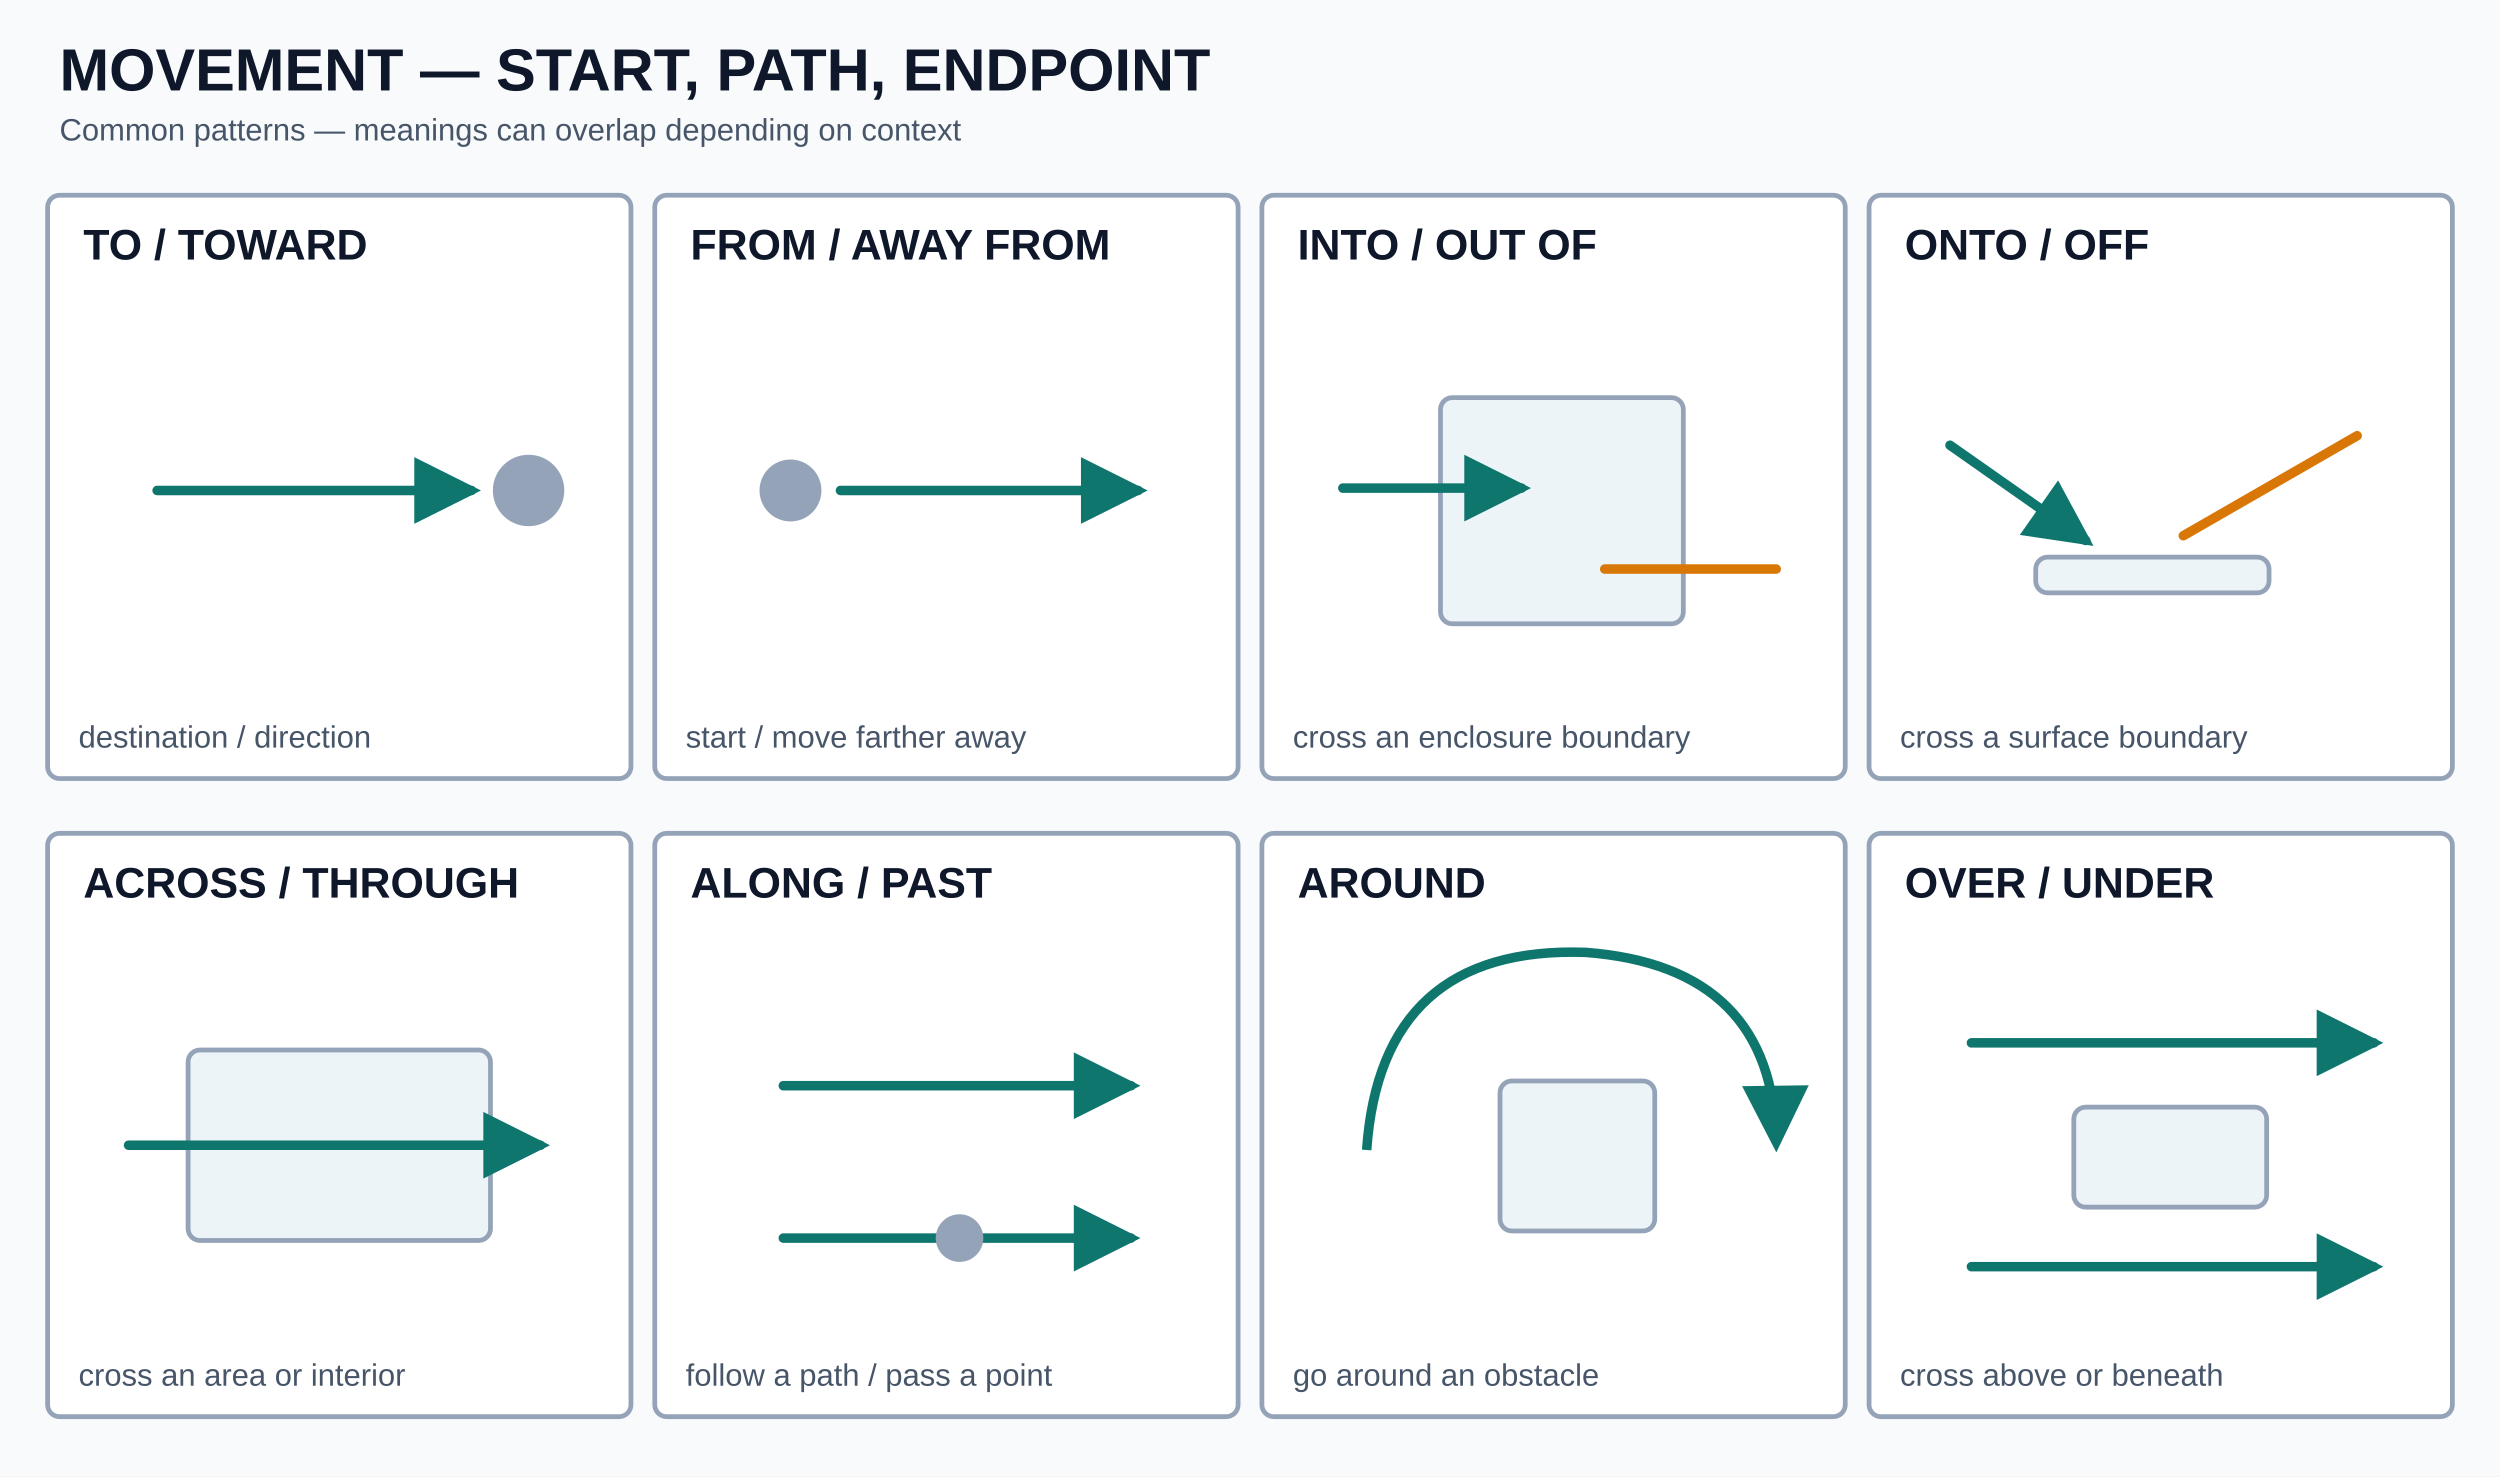
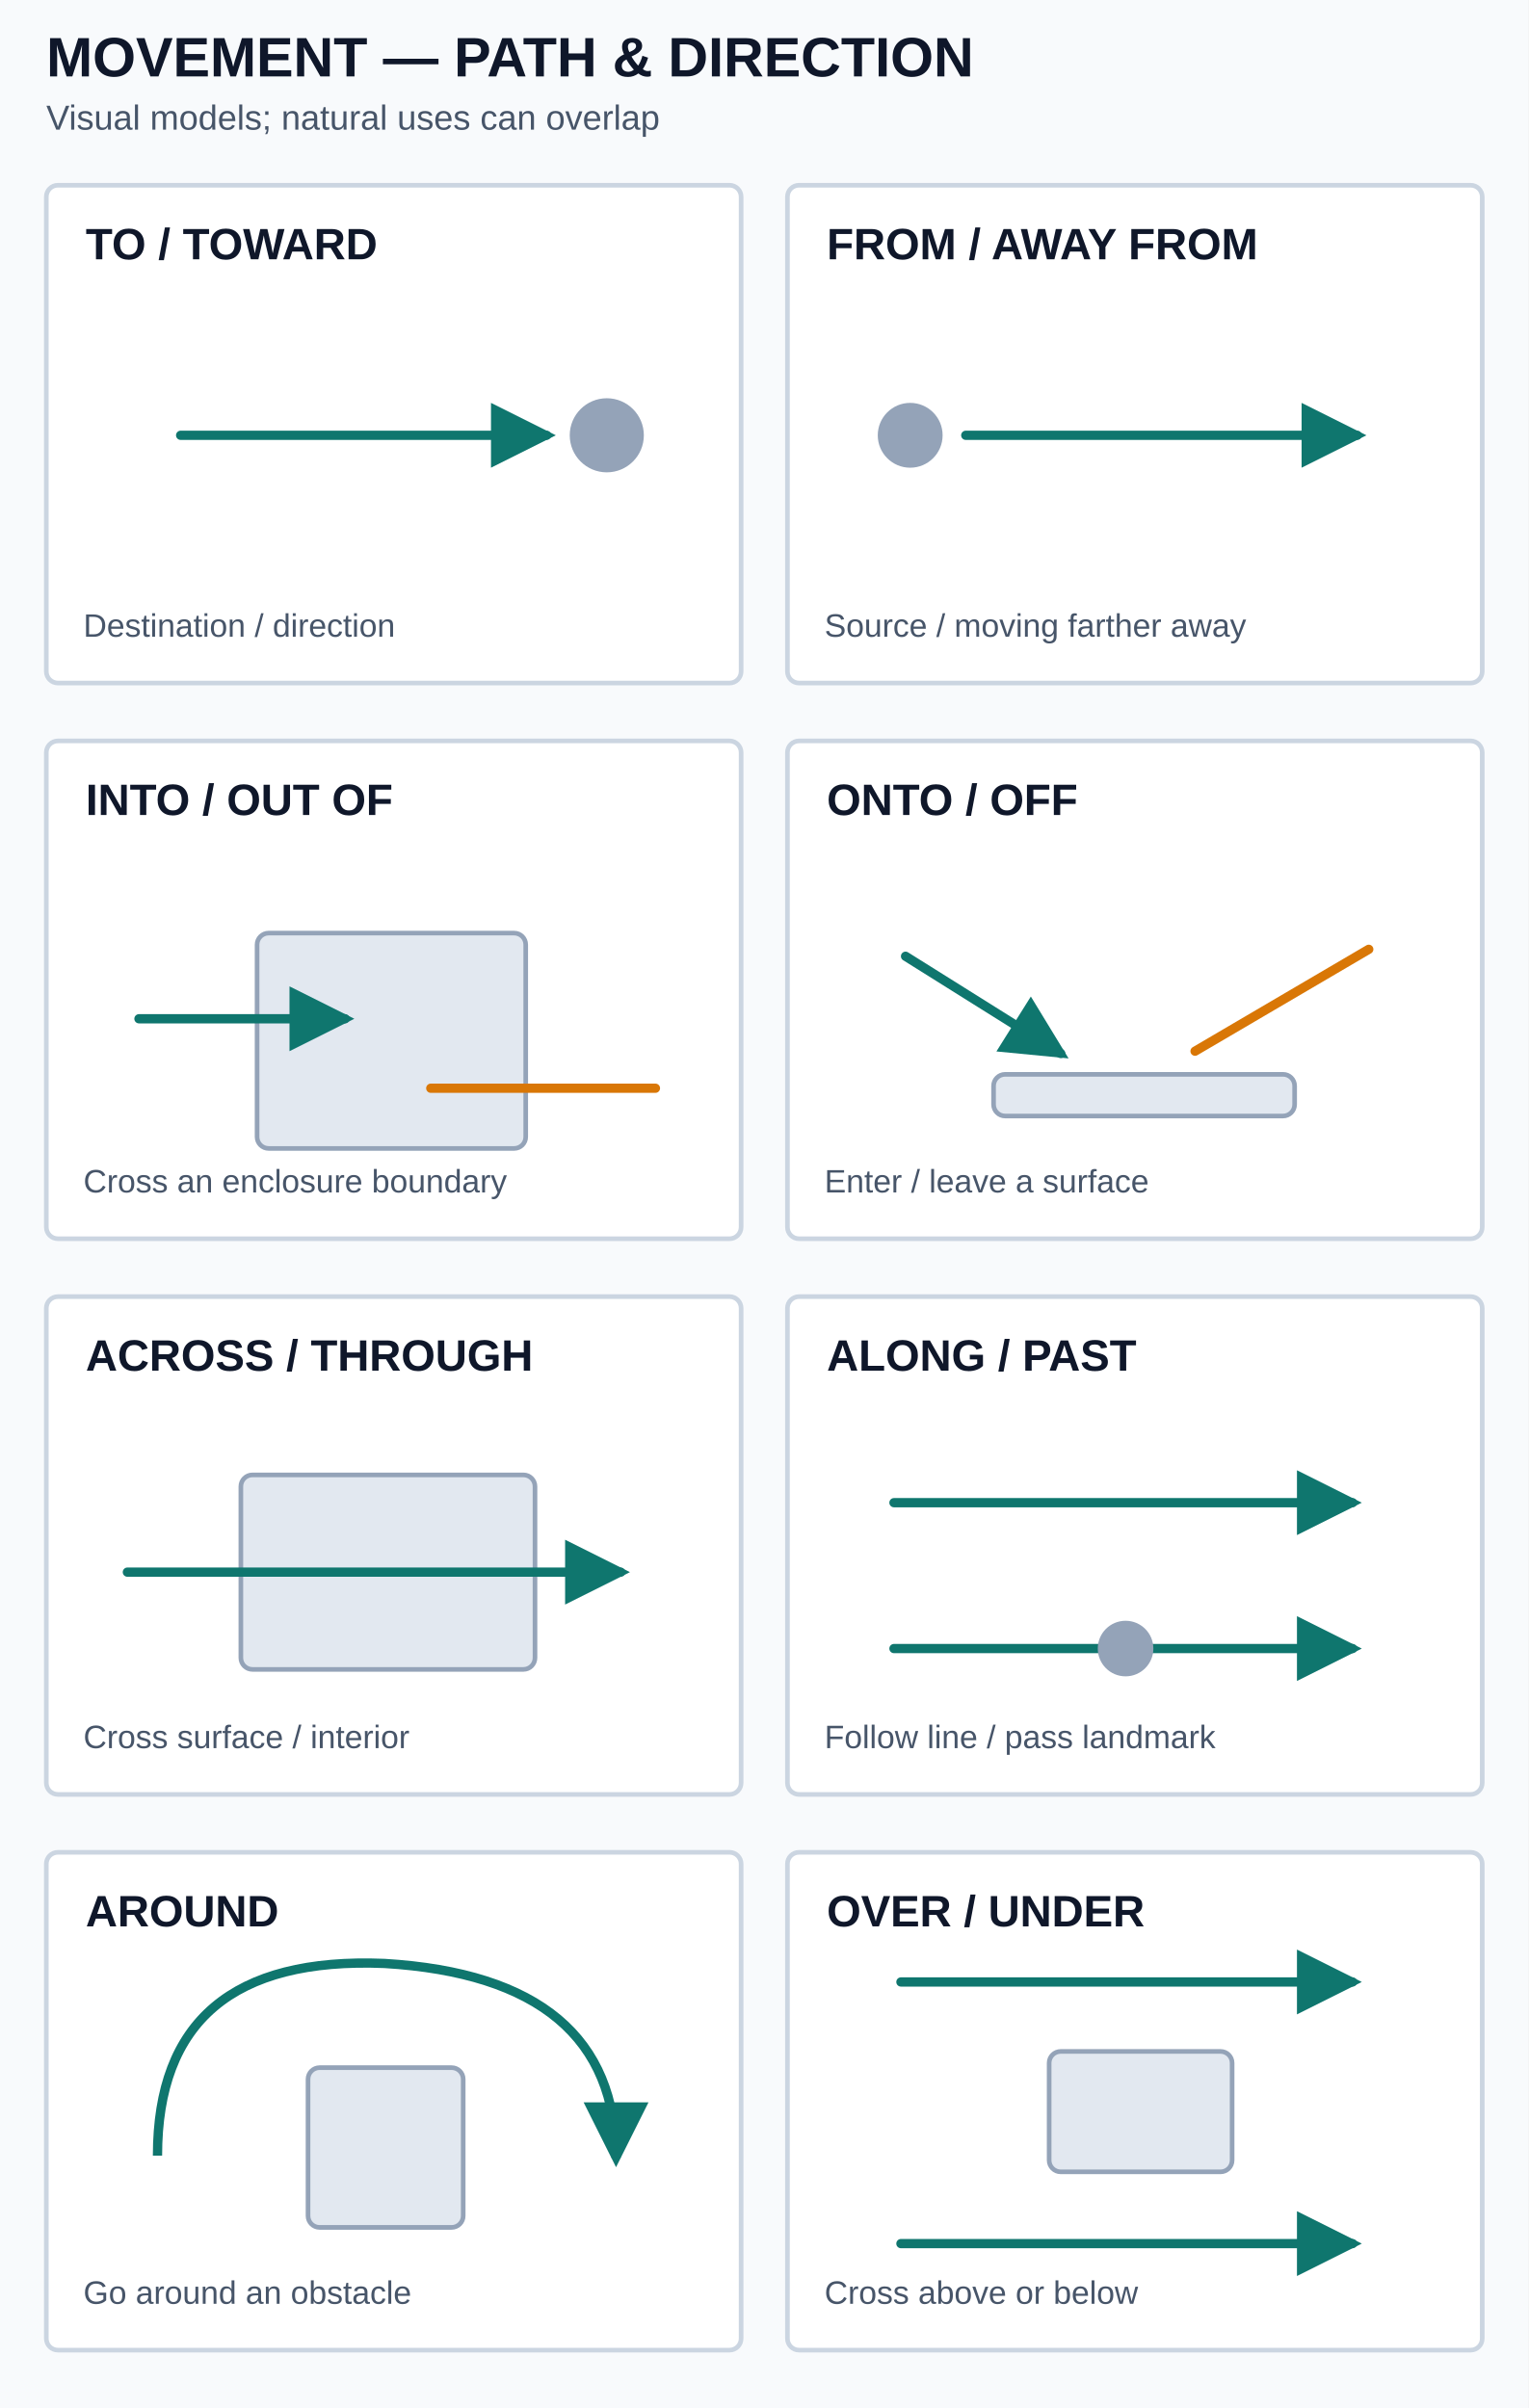
- <svg xmlns="http://www.w3.org/2000/svg" width="1050" height="620" viewBox="0 0 1050 620" role="img" aria-label="MOVEMENT — START, PATH, ENDPOINT">
+ <svg xmlns="http://www.w3.org/2000/svg" width="660" height="1040" viewBox="0 0 660 1040" role="img" aria-label="MOVEMENT — PATH &amp; DIRECTION">
  <defs>
-     <marker id="arr" markerWidth="7" markerHeight="7" refX="6" refY="3.5" orient="auto">
+     <marker id="arrow" markerWidth="7" markerHeight="7" refX="6" refY="3.5" orient="auto">
      <path d="M0 0 L7 3.5 L0 7Z" fill="#0f766e" />
    </marker>
  </defs>
-   <rect width="1050" height="620" fill="#f8fafc" />
-   <text x="25" y="38" font-family="Arial,sans-serif" font-size="25" font-weight="bold" fill="#0f172a">MOVEMENT — START, PATH, ENDPOINT</text>
-   <text x="25" y="59" font-family="Arial,sans-serif" font-size="13" fill="#475569">Common patterns — meanings can overlap depending on context</text>
-   <rect x="20" y="82" width="245" height="245" rx="5" fill="#fff" stroke="#94a3b8" stroke-width="2" />
-   <text x="35" y="109" font-family="Arial,sans-serif" font-size="18" fill="#0f172a" font-weight="bold">TO / TOWARD</text>
-   <circle cx="222" cy="206" r="15" fill="#94a3b8" />
-   <path d="M66 206 L198 206" fill="none" stroke="#0f766e" stroke-width="4" stroke-linecap="round" marker-end="url(#arr)" />
-   <text x="33" y="314" font-family="Arial,sans-serif" font-size="13" fill="#475569" font-weight="normal">destination / direction</text>
-   <rect x="275" y="82" width="245" height="245" rx="5" fill="#fff" stroke="#94a3b8" stroke-width="2" />
-   <text x="290" y="109" font-family="Arial,sans-serif" font-size="18" fill="#0f172a" font-weight="bold">FROM / AWAY FROM</text>
-   <circle cx="332" cy="206" r="13" fill="#94a3b8" />
-   <path d="M353 206 L478 206" fill="none" stroke="#0f766e" stroke-width="4" stroke-linecap="round" marker-end="url(#arr)" />
-   <text x="288" y="314" font-family="Arial,sans-serif" font-size="13" fill="#475569" font-weight="normal">start / move farther away</text>
-   <rect x="530" y="82" width="245" height="245" rx="5" fill="#fff" stroke="#94a3b8" stroke-width="2" />
-   <text x="545" y="109" font-family="Arial,sans-serif" font-size="18" fill="#0f172a" font-weight="bold">INTO / OUT OF</text>
-   <rect x="605" y="167" width="102" height="95" rx="5" fill="#edf4f7" stroke="#94a3b8" stroke-width="2" />
-   <path d="M564 205 L639 205" fill="none" stroke="#0f766e" stroke-width="4" stroke-linecap="round" marker-end="url(#arr)" />
-   <path d="M674 239 L746 239" fill="none" stroke="#d97706" stroke-width="4" stroke-linecap="round" />
-   <text x="543" y="314" font-family="Arial,sans-serif" font-size="13" fill="#475569" font-weight="normal">cross an enclosure boundary</text>
-   <rect x="785" y="82" width="245" height="245" rx="5" fill="#fff" stroke="#94a3b8" stroke-width="2" />
-   <text x="800" y="109" font-family="Arial,sans-serif" font-size="18" fill="#0f172a" font-weight="bold">ONTO / OFF</text>
-   <rect x="855" y="234" width="98" height="15" rx="5" fill="#edf4f7" stroke="#94a3b8" stroke-width="2" />
-   <path d="M819 187 L876 227" fill="none" stroke="#0f766e" stroke-width="4" stroke-linecap="round" marker-end="url(#arr)" />
-   <path d="M917 225 L990 183" fill="none" stroke="#d97706" stroke-width="4" stroke-linecap="round" />
-   <text x="798" y="314" font-family="Arial,sans-serif" font-size="13" fill="#475569" font-weight="normal">cross a surface boundary</text>
-   <rect x="20" y="350" width="245" height="245" rx="5" fill="#fff" stroke="#94a3b8" stroke-width="2" />
-   <text x="35" y="377" font-family="Arial,sans-serif" font-size="18" fill="#0f172a" font-weight="bold">ACROSS / THROUGH</text>
-   <rect x="79" y="441" width="127" height="80" rx="5" fill="#edf4f7" stroke="#94a3b8" stroke-width="2" />
-   <path d="M54 481 L227 481" fill="none" stroke="#0f766e" stroke-width="4" stroke-linecap="round" marker-end="url(#arr)" />
-   <text x="33" y="582" font-family="Arial,sans-serif" font-size="13" fill="#475569" font-weight="normal">cross an area or interior</text>
-   <rect x="275" y="350" width="245" height="245" rx="5" fill="#fff" stroke="#94a3b8" stroke-width="2" />
-   <text x="290" y="377" font-family="Arial,sans-serif" font-size="18" fill="#0f172a" font-weight="bold">ALONG / PAST</text>
-   <path d="M329 456 L475 456" fill="none" stroke="#0f766e" stroke-width="4" stroke-linecap="round" marker-end="url(#arr)" />
-   <path d="M329 520 L475 520" fill="none" stroke="#0f766e" stroke-width="4" stroke-linecap="round" marker-end="url(#arr)" />
-   <circle cx="403" cy="520" r="10" fill="#94a3b8" />
-   <text x="288" y="582" font-family="Arial,sans-serif" font-size="13" fill="#475569" font-weight="normal">follow a path / pass a point</text>
-   <rect x="530" y="350" width="245" height="245" rx="5" fill="#fff" stroke="#94a3b8" stroke-width="2" />
-   <text x="545" y="377" font-family="Arial,sans-serif" font-size="18" fill="#0f172a" font-weight="bold">AROUND</text>
-   <rect x="630" y="454" width="65" height="63" rx="5" fill="#edf4f7" stroke="#94a3b8" stroke-width="2" />
-   <path d="M574 483 Q580 397 666 400 Q745 406 746 480" fill="none" stroke="#0f766e" stroke-width="4" marker-end="url(#arr)" />
-   <text x="543" y="582" font-family="Arial,sans-serif" font-size="13" fill="#475569" font-weight="normal">go around an obstacle</text>
-   <rect x="785" y="350" width="245" height="245" rx="5" fill="#fff" stroke="#94a3b8" stroke-width="2" />
-   <text x="800" y="377" font-family="Arial,sans-serif" font-size="18" fill="#0f172a" font-weight="bold">OVER / UNDER</text>
-   <rect x="871" y="465" width="81" height="42" rx="5" fill="#edf4f7" stroke="#94a3b8" stroke-width="2" />
-   <path d="M828 438 L997 438" fill="none" stroke="#0f766e" stroke-width="4" stroke-linecap="round" marker-end="url(#arr)" />
-   <path d="M828 532 L997 532" fill="none" stroke="#0f766e" stroke-width="4" stroke-linecap="round" marker-end="url(#arr)" />
-   <text x="798" y="582" font-family="Arial,sans-serif" font-size="13" fill="#475569" font-weight="normal">cross above or beneath</text>
+   <rect width="660" height="1040" fill="#f8fafc" />
+   <text x="20" y="33" font-family="Arial,sans-serif" font-size="24" font-weight="bold" fill="#0f172a">MOVEMENT — PATH &amp; DIRECTION</text>
+   <text x="20" y="56" font-family="Arial,sans-serif" font-size="15" fill="#475569">Visual models; natural uses can overlap</text>
+   <rect x="20" y="80" width="300" height="215" rx="5" stroke="#cbd5e1" stroke-width="2" fill="#fff" />
+   <text x="37" y="112" font-family="Arial,sans-serif" font-size="19" font-weight="bold" fill="#0f172a">TO / TOWARD</text>
+   <circle cx="262" cy="188" r="16" fill="#94a3b8" />
+   <line x1="78" y1="188" x2="236" y2="188" stroke="#0f766e" stroke-width="4" stroke-linecap="round" marker-end="url(#arrow)" />
+   <text x="36" y="275" font-family="Arial,sans-serif" font-size="14" font-weight="normal" fill="#475569">Destination / direction</text>
+   <rect x="340" y="80" width="300" height="215" rx="5" stroke="#cbd5e1" stroke-width="2" fill="#fff" />
+   <text x="357" y="112" font-family="Arial,sans-serif" font-size="19" font-weight="bold" fill="#0f172a">FROM / AWAY FROM</text>
+   <circle cx="393" cy="188" r="14" fill="#94a3b8" />
+   <line x1="417" y1="188" x2="586" y2="188" stroke="#0f766e" stroke-width="4" stroke-linecap="round" marker-end="url(#arrow)" />
+   <text x="356" y="275" font-family="Arial,sans-serif" font-size="14" font-weight="normal" fill="#475569">Source / moving farther away</text>
+   <rect x="20" y="320" width="300" height="215" rx="5" stroke="#cbd5e1" stroke-width="2" fill="#fff" />
+   <text x="37" y="352" font-family="Arial,sans-serif" font-size="19" font-weight="bold" fill="#0f172a">INTO / OUT OF</text>
+   <rect x="111" y="403" width="116" height="93" rx="5" stroke="#94a3b8" stroke-width="2" fill="#e2e8f0" />
+   <line x1="60" y1="440" x2="149" y2="440" stroke="#0f766e" stroke-width="4" stroke-linecap="round" marker-end="url(#arrow)" />
+   <line x1="186" y1="470" x2="283" y2="470" stroke="#d97706" stroke-width="4" stroke-linecap="round" />
+   <text x="36" y="515" font-family="Arial,sans-serif" font-size="14" font-weight="normal" fill="#475569">Cross an enclosure boundary</text>
+   <rect x="340" y="320" width="300" height="215" rx="5" stroke="#cbd5e1" stroke-width="2" fill="#fff" />
+   <text x="357" y="352" font-family="Arial,sans-serif" font-size="19" font-weight="bold" fill="#0f172a">ONTO / OFF</text>
+   <rect x="429" y="464" width="130" height="18" rx="5" stroke="#94a3b8" stroke-width="2" fill="#e2e8f0" />
+   <line x1="391" y1="413" x2="458" y2="455" stroke="#0f766e" stroke-width="4" stroke-linecap="round" marker-end="url(#arrow)" />
+   <line x1="516" y1="454" x2="591" y2="410" stroke="#d97706" stroke-width="4" stroke-linecap="round" />
+   <text x="356" y="515" font-family="Arial,sans-serif" font-size="14" font-weight="normal" fill="#475569">Enter / leave a surface</text>
+   <rect x="20" y="560" width="300" height="215" rx="5" stroke="#cbd5e1" stroke-width="2" fill="#fff" />
+   <text x="37" y="592" font-family="Arial,sans-serif" font-size="19" font-weight="bold" fill="#0f172a">ACROSS / THROUGH</text>
+   <rect x="104" y="637" width="127" height="84" rx="5" stroke="#94a3b8" stroke-width="2" fill="#e2e8f0" />
+   <line x1="55" y1="679" x2="268" y2="679" stroke="#0f766e" stroke-width="4" stroke-linecap="round" marker-end="url(#arrow)" />
+   <text x="36" y="755" font-family="Arial,sans-serif" font-size="14" font-weight="normal" fill="#475569">Cross surface / interior</text>
+   <rect x="340" y="560" width="300" height="215" rx="5" stroke="#cbd5e1" stroke-width="2" fill="#fff" />
+   <text x="357" y="592" font-family="Arial,sans-serif" font-size="19" font-weight="bold" fill="#0f172a">ALONG / PAST</text>
+   <line x1="386" y1="649" x2="584" y2="649" stroke="#0f766e" stroke-width="4" stroke-linecap="round" marker-end="url(#arrow)" />
+   <line x1="386" y1="712" x2="584" y2="712" stroke="#0f766e" stroke-width="4" stroke-linecap="round" marker-end="url(#arrow)" />
+   <circle cx="486" cy="712" r="12" fill="#94a3b8" />
+   <text x="356" y="755" font-family="Arial,sans-serif" font-size="14" font-weight="normal" fill="#475569">Follow line / pass landmark</text>
+   <rect x="20" y="800" width="300" height="215" rx="5" stroke="#cbd5e1" stroke-width="2" fill="#fff" />
+   <text x="37" y="832" font-family="Arial,sans-serif" font-size="19" font-weight="bold" fill="#0f172a">AROUND</text>
+   <rect x="133" y="893" width="67" height="69" rx="5" stroke="#94a3b8" stroke-width="2" fill="#e2e8f0" />
+   <path d="M68 931 Q68 844 166 848 Q266 854 266 932" fill="none" stroke="#0f766e" stroke-width="4" marker-end="url(#arrow)" />
+   <text x="36" y="995" font-family="Arial,sans-serif" font-size="14" font-weight="normal" fill="#475569">Go around an obstacle</text>
+   <rect x="340" y="800" width="300" height="215" rx="5" stroke="#cbd5e1" stroke-width="2" fill="#fff" />
+   <text x="357" y="832" font-family="Arial,sans-serif" font-size="19" font-weight="bold" fill="#0f172a">OVER / UNDER</text>
+   <rect x="453" y="886" width="79" height="52" rx="5" stroke="#94a3b8" stroke-width="2" fill="#e2e8f0" />
+   <line x1="389" y1="856" x2="584" y2="856" stroke="#0f766e" stroke-width="4" stroke-linecap="round" marker-end="url(#arrow)" />
+   <line x1="389" y1="969" x2="584" y2="969" stroke="#0f766e" stroke-width="4" stroke-linecap="round" marker-end="url(#arrow)" />
+   <text x="356" y="995" font-family="Arial,sans-serif" font-size="14" font-weight="normal" fill="#475569">Cross above or below</text>
</svg>
